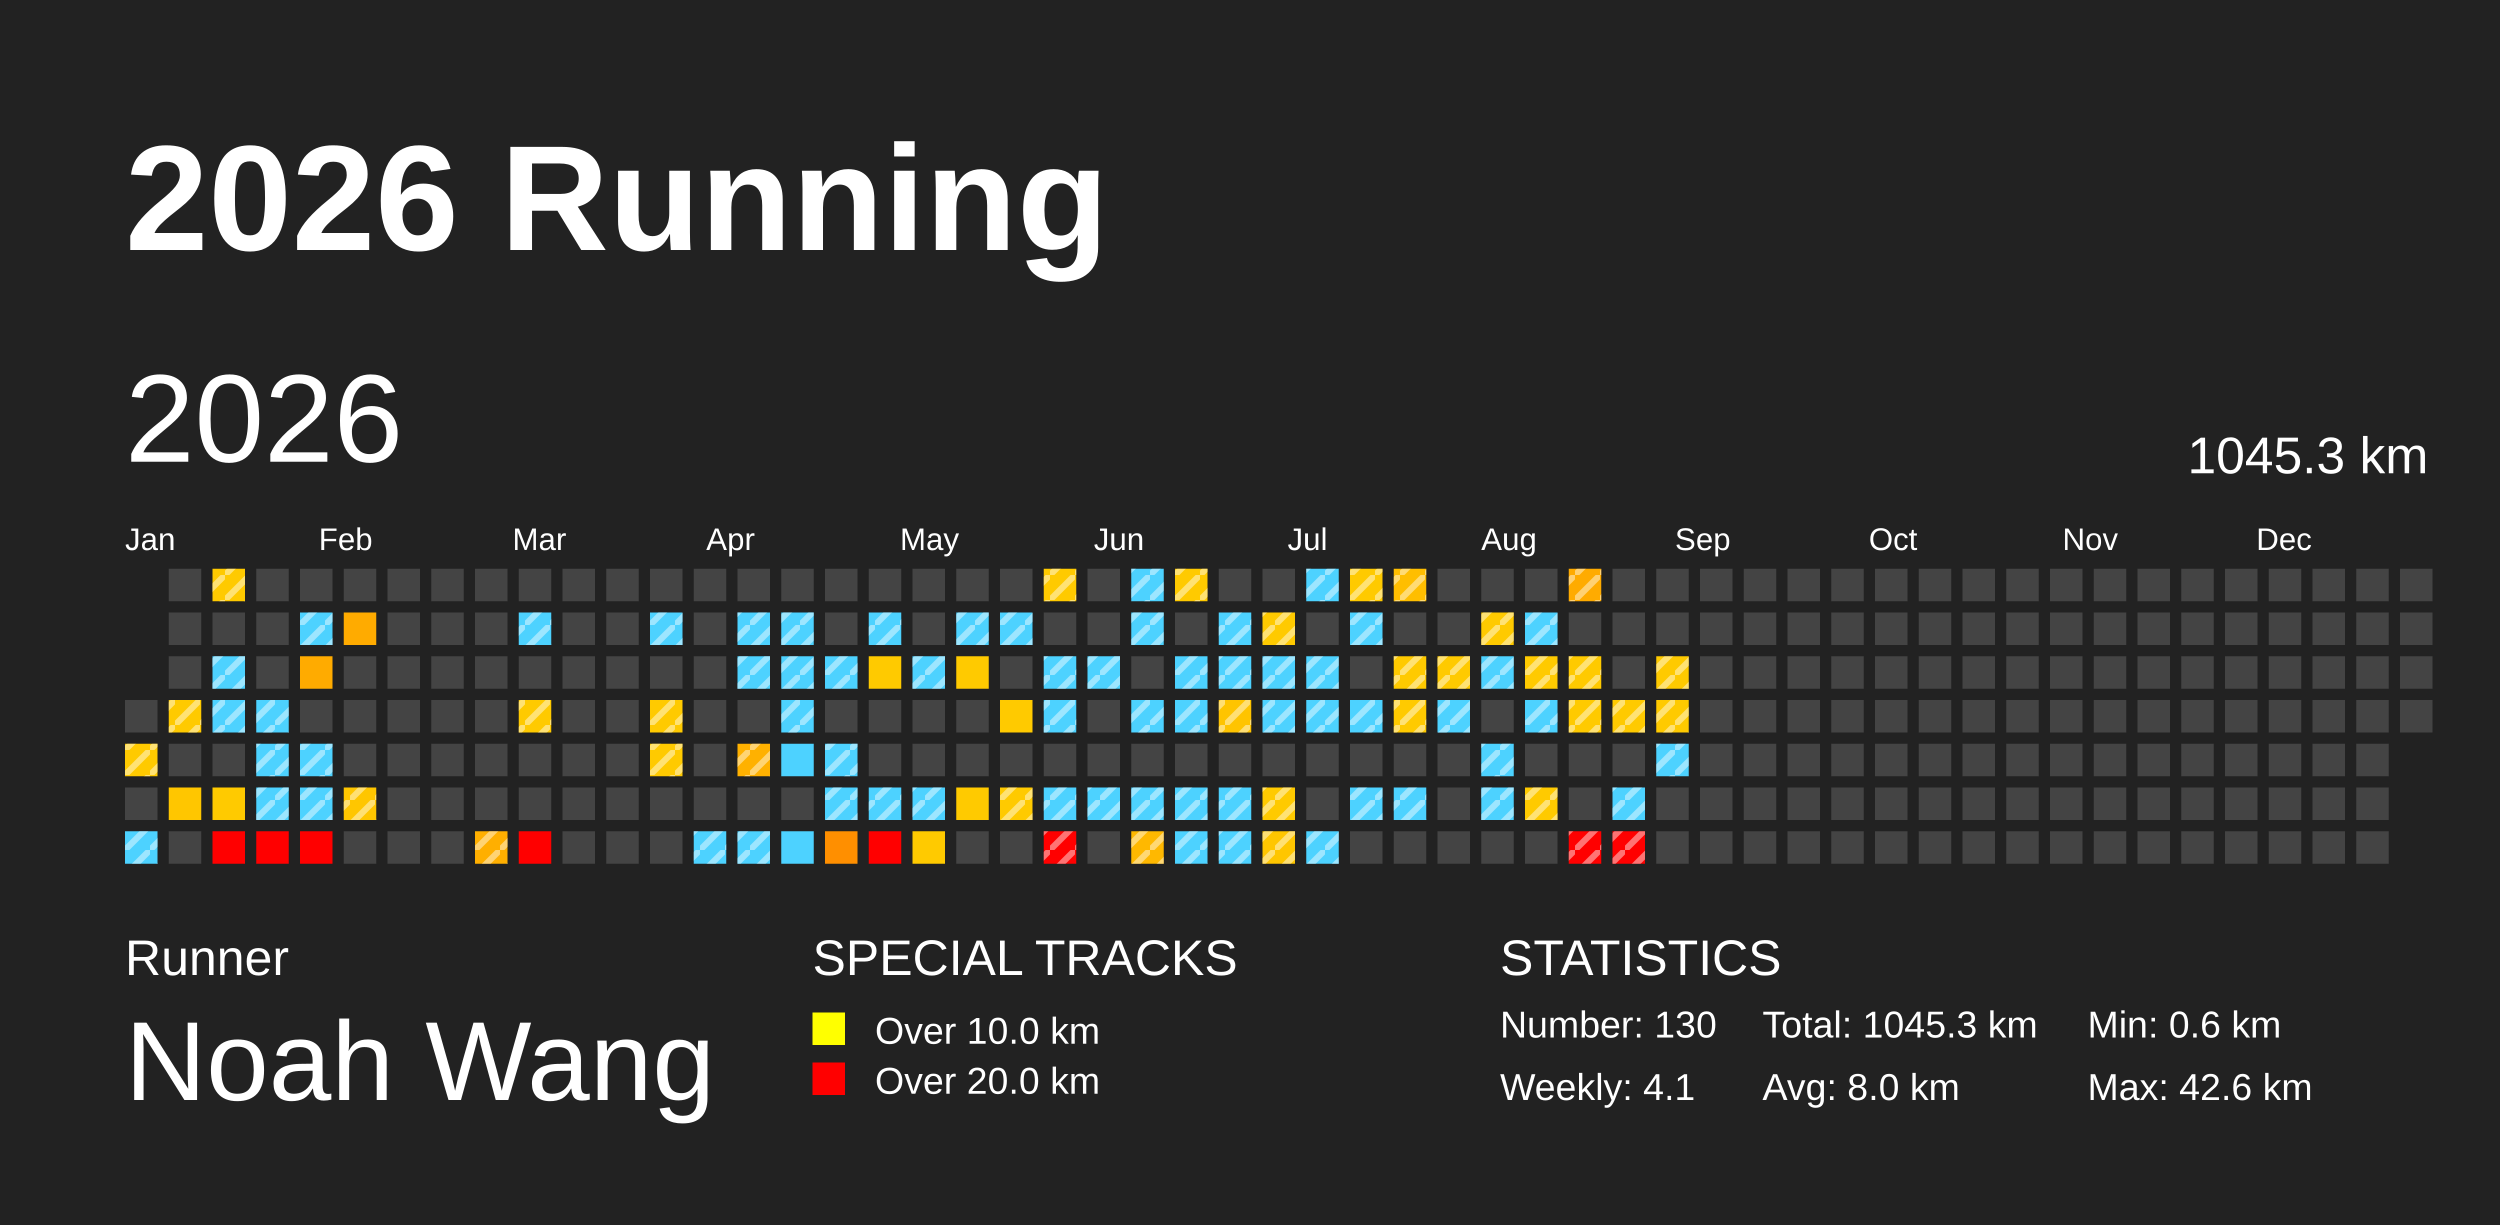
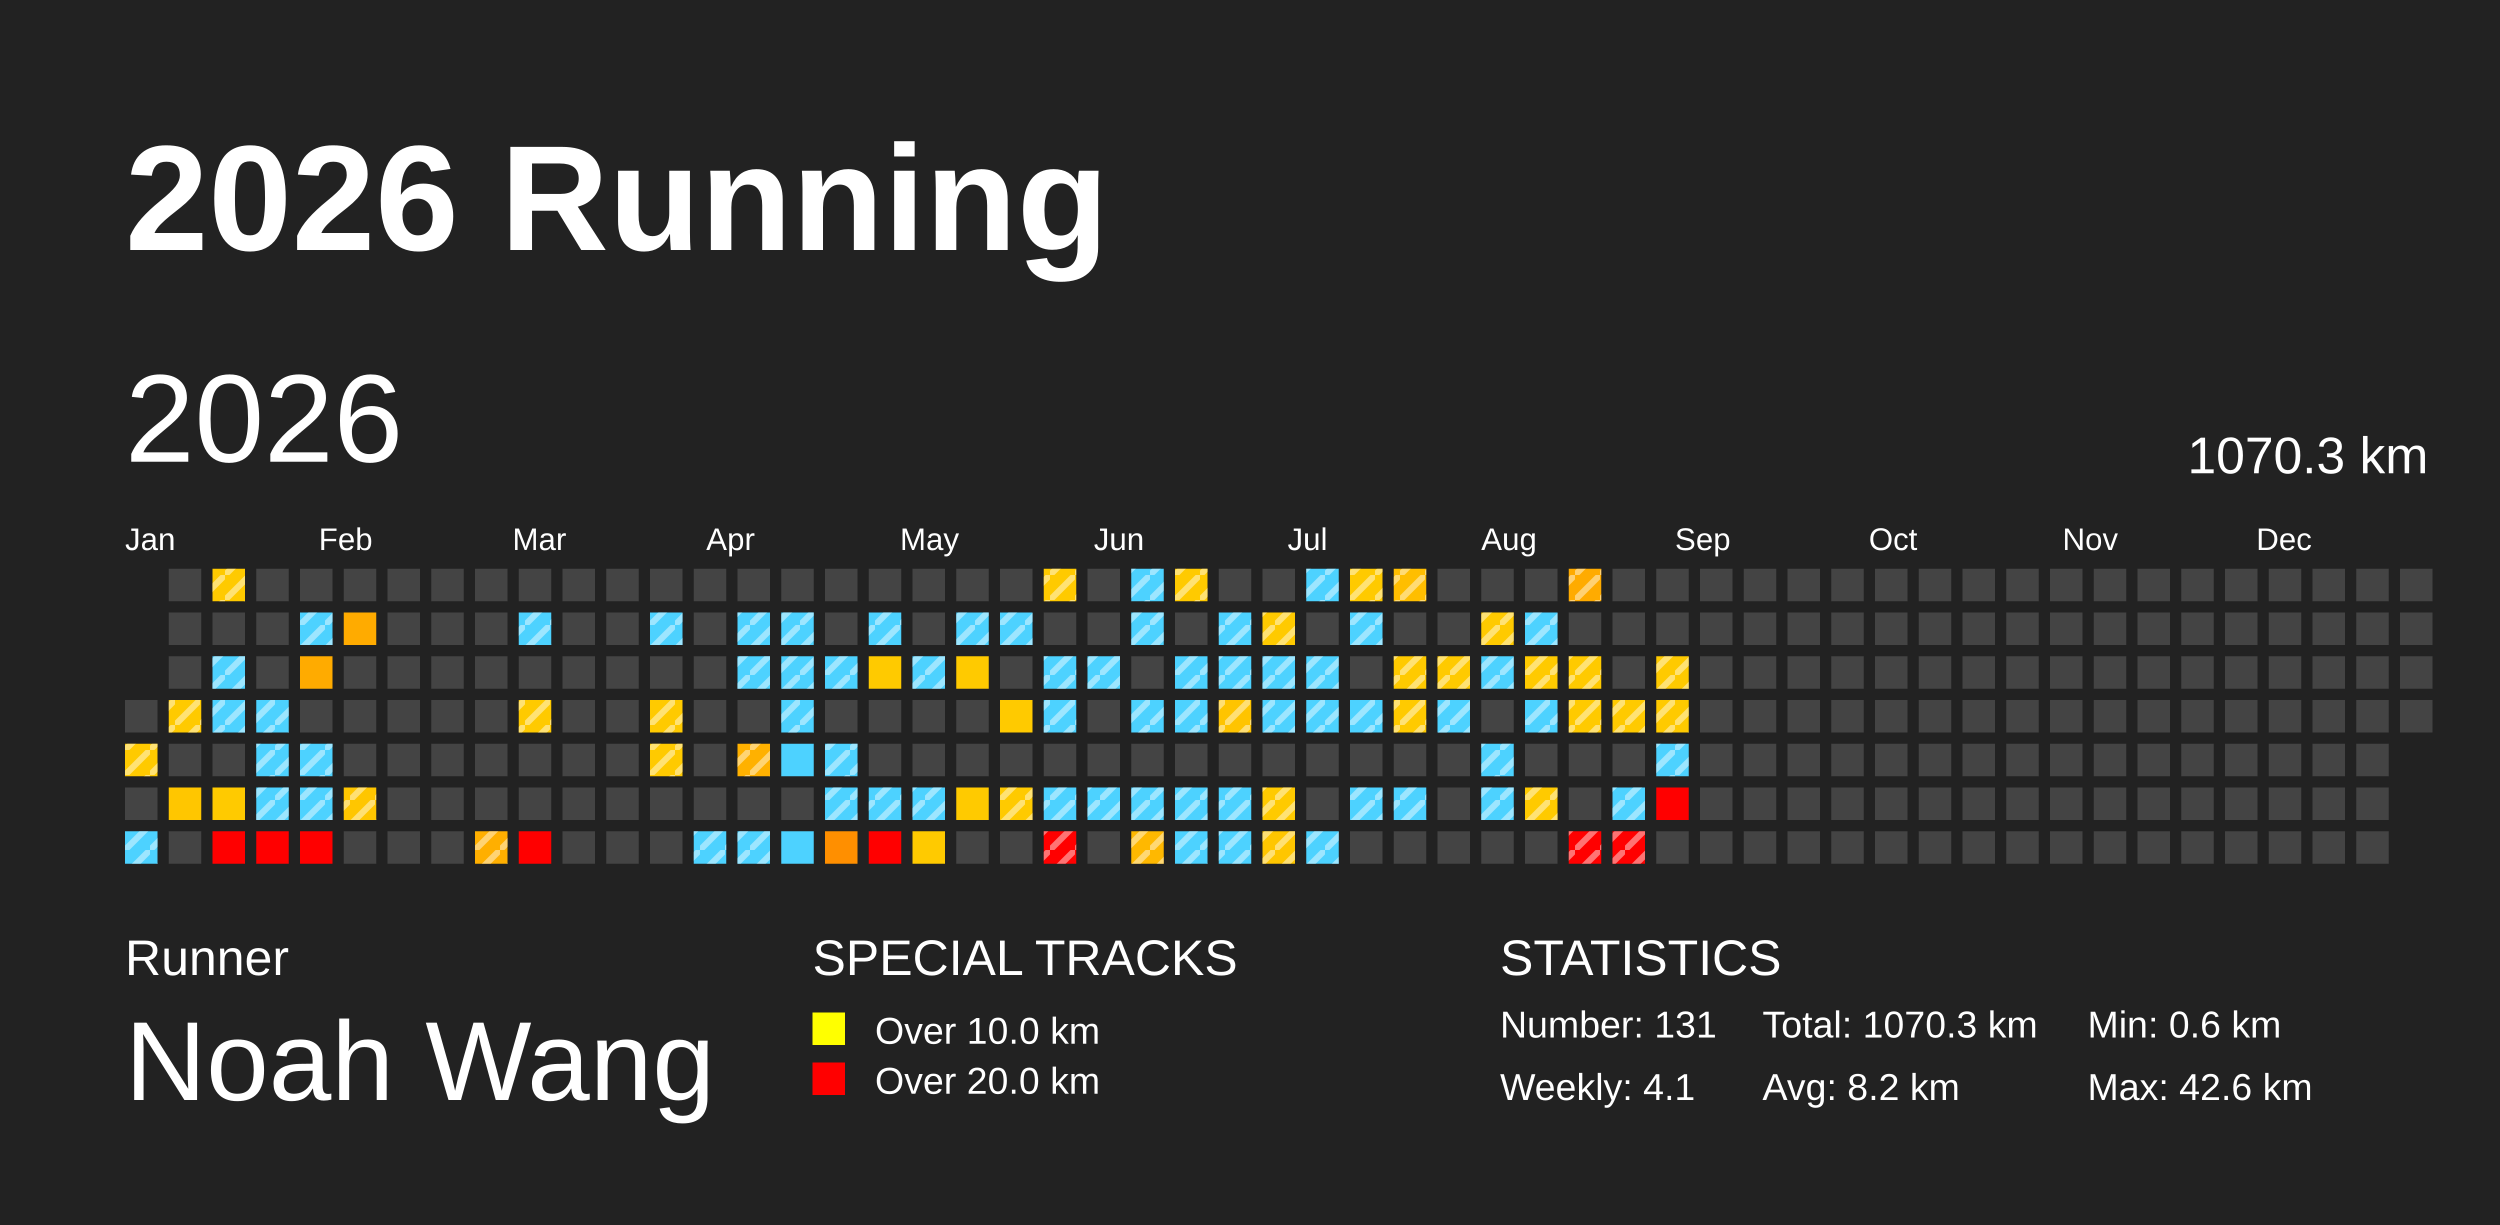
<svg xmlns="http://www.w3.org/2000/svg" baseProfile="full" height="98mm" version="1.1" viewBox="0,0,200,98" width="200mm">
  <defs>
    <pattern height="2" id="indoor-stripe" patternUnits="userSpaceOnUse" width="2">
      <line stroke="white" stroke-opacity="0.45" stroke-width="0.5" x1="0" x2="2" y1="2" y2="0" />
    </pattern>
  </defs>
  <rect fill="#222222" height="98" width="200" x="0" y="0" />
  <text fill="#FFFFFF" style="font-size:12px; font-family:Arial; font-weight:bold;" x="10" y="20">2026 Running</text>
  <text fill="#FFFFFF" style="font-size:4px; font-family:Arial" x="10" y="78">Runner</text>
  <text fill="#FFFFFF" style="font-size:9px; font-family:Arial" x="10" y="88">Noah Wang</text>
  <text fill="#FFFFFF" style="font-size:4px; font-family:Arial" x="65" y="78">SPECIAL TRACKS</text>
  <rect fill="yellow" height="2.6" width="2.6" x="65" y="81" />
  <text fill="#FFFFFF" style="font-size:3px; font-family:Arial" x="70" y="83.5">Over 10.0 km</text>
  <rect fill="red" height="2.6" width="2.6" x="65" y="85" />
  <text fill="#FFFFFF" style="font-size:3px; font-family:Arial" x="70" y="87.5">Over 20.0 km</text>
  <text fill="#FFFFFF" style="font-size:4px; font-family:Arial" x="120" y="78">STATISTICS</text>
-   <text fill="#FFFFFF" style="font-size:3px; font-family:Arial" x="120" y="83">Number: 130</text>
+   <text fill="#FFFFFF" style="font-size:3px; font-family:Arial" x="120" y="83">Number: 131</text>
  <text fill="#FFFFFF" style="font-size:3px; font-family:Arial" x="120" y="88">Weekly: 4.1</text>
-   <text fill="#FFFFFF" style="font-size:3px; font-family:Arial" x="141" y="83">Total: 1045.3 km</text>
-   <text fill="#FFFFFF" style="font-size:3px; font-family:Arial" x="141" y="88">Avg: 8.0 km</text>
+   <text fill="#FFFFFF" style="font-size:3px; font-family:Arial" x="141" y="83">Total: 1070.3 km</text>
+   <text fill="#FFFFFF" style="font-size:3px; font-family:Arial" x="141" y="88">Avg: 8.2 km</text>
  <text fill="#FFFFFF" style="font-size:3px; font-family:Arial" x="167" y="83">Min: 0.6 km</text>
  <text fill="#FFFFFF" style="font-size:3px; font-family:Arial" x="167" y="88">Max: 42.6 km</text>
  <text dominant-baseline="hanging" fill="#FFFFFF" style="font-size:10.0px; font-family:Arial;" x="10" y="30">2026</text>
-   <text dominant-baseline="hanging" fill="#FFFFFF" style="font-size:4.125px; font-family:Arial;" x="175" y="35">1045.3 km</text>
+   <text dominant-baseline="hanging" fill="#FFFFFF" style="font-size:4.125px; font-family:Arial;" x="175" y="35">1070.3 km</text>
  <text fill="#FFFFFF" style="font-size:2.5px; font-family:Arial" x="10.0" y="44">Jan</text>
  <text fill="#FFFFFF" style="font-size:2.5px; font-family:Arial" x="25.5" y="44">Feb</text>
  <text fill="#FFFFFF" style="font-size:2.5px; font-family:Arial" x="41.0" y="44">Mar</text>
  <text fill="#FFFFFF" style="font-size:2.5px; font-family:Arial" x="56.5" y="44">Apr</text>
  <text fill="#FFFFFF" style="font-size:2.5px; font-family:Arial" x="72.0" y="44">May</text>
  <text fill="#FFFFFF" style="font-size:2.5px; font-family:Arial" x="87.5" y="44">Jun</text>
  <text fill="#FFFFFF" style="font-size:2.5px; font-family:Arial" x="103.0" y="44">Jul</text>
  <text fill="#FFFFFF" style="font-size:2.5px; font-family:Arial" x="118.5" y="44">Aug</text>
  <text fill="#FFFFFF" style="font-size:2.5px; font-family:Arial" x="134.0" y="44">Sep</text>
  <text fill="#FFFFFF" style="font-size:2.5px; font-family:Arial" x="149.5" y="44">Oct</text>
  <text fill="#FFFFFF" style="font-size:2.5px; font-family:Arial" x="165.0" y="44">Nov</text>
  <text fill="#FFFFFF" style="font-size:2.5px; font-family:Arial" x="180.5" y="44">Dec</text>
  <rect fill="#444444" height="2.6" width="2.6" x="10.0" y="56.0" />
  <rect fill="#ffca00" height="2.6" width="2.6" x="10.0" y="59.5" />
  <rect fill="url(#indoor-stripe)" height="2.6" style="pointer-events: none;" width="2.6" x="10.0" y="59.5" />
  <rect fill="#444444" height="2.6" width="2.6" x="10.0" y="63.0" />
  <rect fill="#4dd2ff" height="2.6" width="2.6" x="10.0" y="66.5" />
  <rect fill="url(#indoor-stripe)" height="2.6" style="pointer-events: none;" width="2.6" x="10.0" y="66.5" />
  <rect fill="#444444" height="2.6" width="2.6" x="13.5" y="45.5" />
  <rect fill="#444444" height="2.6" width="2.6" x="13.5" y="49.0" />
  <rect fill="#444444" height="2.6" width="2.6" x="13.5" y="52.5" />
  <rect fill="#ffca00" height="2.6" width="2.6" x="13.5" y="56.0" />
  <rect fill="url(#indoor-stripe)" height="2.6" style="pointer-events: none;" width="2.6" x="13.5" y="56.0" />
  <rect fill="#444444" height="2.6" width="2.6" x="13.5" y="59.5" />
  <rect fill="#ffc600" height="2.6" width="2.6" x="13.5" y="63.0" />
  <rect fill="#444444" height="2.6" width="2.6" x="13.5" y="66.5" />
  <rect fill="#ffca00" height="2.6" width="2.6" x="17.0" y="45.5" />
  <rect fill="url(#indoor-stripe)" height="2.6" style="pointer-events: none;" width="2.6" x="17.0" y="45.5" />
  <rect fill="#444444" height="2.6" width="2.6" x="17.0" y="49.0" />
  <rect fill="#4dd2ff" height="2.6" width="2.6" x="17.0" y="52.5" />
  <rect fill="url(#indoor-stripe)" height="2.6" style="pointer-events: none;" width="2.6" x="17.0" y="52.5" />
  <rect fill="#4dd2ff" height="2.6" width="2.6" x="17.0" y="56.0" />
  <rect fill="url(#indoor-stripe)" height="2.6" style="pointer-events: none;" width="2.6" x="17.0" y="56.0" />
  <rect fill="#444444" height="2.6" width="2.6" x="17.0" y="59.5" />
  <rect fill="#ffca00" height="2.6" width="2.6" x="17.0" y="63.0" />
  <rect fill="red" height="2.6" width="2.6" x="17.0" y="66.5" />
  <rect fill="#444444" height="2.6" width="2.6" x="20.5" y="45.5" />
  <rect fill="#444444" height="2.6" width="2.6" x="20.5" y="49.0" />
  <rect fill="#444444" height="2.6" width="2.6" x="20.5" y="52.5" />
  <rect fill="#4dd2ff" height="2.6" width="2.6" x="20.5" y="56.0" />
  <rect fill="url(#indoor-stripe)" height="2.6" style="pointer-events: none;" width="2.6" x="20.5" y="56.0" />
  <rect fill="#4dd2ff" height="2.6" width="2.6" x="20.5" y="59.5" />
  <rect fill="url(#indoor-stripe)" height="2.6" style="pointer-events: none;" width="2.6" x="20.5" y="59.5" />
  <rect fill="#4dd2ff" height="2.6" width="2.6" x="20.5" y="63.0" />
  <rect fill="url(#indoor-stripe)" height="2.6" style="pointer-events: none;" width="2.6" x="20.5" y="63.0" />
  <rect fill="red" height="2.6" width="2.6" x="20.5" y="66.5" />
  <rect fill="#444444" height="2.6" width="2.6" x="24.0" y="45.5" />
  <rect fill="#4dd2ff" height="2.6" width="2.6" x="24.0" y="49.0" />
  <rect fill="url(#indoor-stripe)" height="2.6" style="pointer-events: none;" width="2.6" x="24.0" y="49.0" />
  <rect fill="#ffab00" height="2.6" width="2.6" x="24.0" y="52.5" />
  <rect fill="#444444" height="2.6" width="2.6" x="24.0" y="56.0" />
  <rect fill="#4dd2ff" height="2.6" width="2.6" x="24.0" y="59.5" />
  <rect fill="url(#indoor-stripe)" height="2.6" style="pointer-events: none;" width="2.6" x="24.0" y="59.5" />
  <rect fill="#4dd2ff" height="2.6" width="2.6" x="24.0" y="63.0" />
  <rect fill="url(#indoor-stripe)" height="2.6" style="pointer-events: none;" width="2.6" x="24.0" y="63.0" />
  <rect fill="red" height="2.6" width="2.6" x="24.0" y="66.5" />
  <rect fill="#444444" height="2.6" width="2.6" x="27.5" y="45.5" />
  <rect fill="#ffab00" height="2.6" width="2.6" x="27.5" y="49.0" />
  <rect fill="#444444" height="2.6" width="2.6" x="27.5" y="52.5" />
  <rect fill="#444444" height="2.6" width="2.6" x="27.5" y="56.0" />
  <rect fill="#444444" height="2.6" width="2.6" x="27.5" y="59.5" />
  <rect fill="#ffc600" height="2.6" width="2.6" x="27.5" y="63.0" />
  <rect fill="url(#indoor-stripe)" height="2.6" style="pointer-events: none;" width="2.6" x="27.5" y="63.0" />
  <rect fill="#444444" height="2.6" width="2.6" x="27.5" y="66.5" />
  <rect fill="#444444" height="2.6" width="2.6" x="31.0" y="45.5" />
  <rect fill="#444444" height="2.6" width="2.6" x="31.0" y="49.0" />
  <rect fill="#444444" height="2.6" width="2.6" x="31.0" y="52.5" />
  <rect fill="#444444" height="2.6" width="2.6" x="31.0" y="56.0" />
  <rect fill="#444444" height="2.6" width="2.6" x="31.0" y="59.5" />
  <rect fill="#444444" height="2.6" width="2.6" x="31.0" y="63.0" />
  <rect fill="#444444" height="2.6" width="2.6" x="31.0" y="66.5" />
  <rect fill="#444444" height="2.6" width="2.6" x="34.5" y="45.5" />
  <rect fill="#444444" height="2.6" width="2.6" x="34.5" y="49.0" />
  <rect fill="#444444" height="2.6" width="2.6" x="34.5" y="52.5" />
  <rect fill="#444444" height="2.6" width="2.6" x="34.5" y="56.0" />
  <rect fill="#444444" height="2.6" width="2.6" x="34.5" y="59.5" />
  <rect fill="#444444" height="2.6" width="2.6" x="34.5" y="63.0" />
  <rect fill="#444444" height="2.6" width="2.6" x="34.5" y="66.5" />
  <rect fill="#444444" height="2.6" width="2.6" x="38.0" y="45.5" />
  <rect fill="#444444" height="2.6" width="2.6" x="38.0" y="49.0" />
  <rect fill="#444444" height="2.6" width="2.6" x="38.0" y="52.5" />
  <rect fill="#444444" height="2.6" width="2.6" x="38.0" y="56.0" />
  <rect fill="#444444" height="2.6" width="2.6" x="38.0" y="59.5" />
  <rect fill="#444444" height="2.6" width="2.6" x="38.0" y="63.0" />
  <rect fill="#ffaf00" height="2.6" width="2.6" x="38.0" y="66.5" />
  <rect fill="url(#indoor-stripe)" height="2.6" style="pointer-events: none;" width="2.6" x="38.0" y="66.5" />
  <rect fill="#444444" height="2.6" width="2.6" x="41.5" y="45.5" />
  <rect fill="#4dd2ff" height="2.6" width="2.6" x="41.5" y="49.0" />
  <rect fill="url(#indoor-stripe)" height="2.6" style="pointer-events: none;" width="2.6" x="41.5" y="49.0" />
  <rect fill="#444444" height="2.6" width="2.6" x="41.5" y="52.5" />
  <rect fill="#ffca00" height="2.6" width="2.6" x="41.5" y="56.0" />
  <rect fill="url(#indoor-stripe)" height="2.6" style="pointer-events: none;" width="2.6" x="41.5" y="56.0" />
  <rect fill="#444444" height="2.6" width="2.6" x="41.5" y="59.5" />
  <rect fill="#444444" height="2.6" width="2.6" x="41.5" y="63.0" />
  <rect fill="red" height="2.6" width="2.6" x="41.5" y="66.5" />
  <rect fill="#444444" height="2.6" width="2.6" x="45.0" y="45.5" />
  <rect fill="#444444" height="2.6" width="2.6" x="45.0" y="49.0" />
  <rect fill="#444444" height="2.6" width="2.6" x="45.0" y="52.5" />
  <rect fill="#444444" height="2.6" width="2.6" x="45.0" y="56.0" />
  <rect fill="#444444" height="2.6" width="2.6" x="45.0" y="59.5" />
  <rect fill="#444444" height="2.6" width="2.6" x="45.0" y="63.0" />
  <rect fill="#444444" height="2.6" width="2.6" x="45.0" y="66.5" />
  <rect fill="#444444" height="2.6" width="2.6" x="48.5" y="45.5" />
  <rect fill="#444444" height="2.6" width="2.6" x="48.5" y="49.0" />
  <rect fill="#444444" height="2.6" width="2.6" x="48.5" y="52.5" />
  <rect fill="#444444" height="2.6" width="2.6" x="48.5" y="56.0" />
  <rect fill="#444444" height="2.6" width="2.6" x="48.5" y="59.5" />
  <rect fill="#444444" height="2.6" width="2.6" x="48.5" y="63.0" />
  <rect fill="#444444" height="2.6" width="2.6" x="48.5" y="66.5" />
  <rect fill="#444444" height="2.6" width="2.6" x="52.0" y="45.5" />
  <rect fill="#4dd2ff" height="2.6" width="2.6" x="52.0" y="49.0" />
  <rect fill="url(#indoor-stripe)" height="2.6" style="pointer-events: none;" width="2.6" x="52.0" y="49.0" />
  <rect fill="#444444" height="2.6" width="2.6" x="52.0" y="52.5" />
  <rect fill="#ffca00" height="2.6" width="2.6" x="52.0" y="56.0" />
  <rect fill="url(#indoor-stripe)" height="2.6" style="pointer-events: none;" width="2.6" x="52.0" y="56.0" />
  <rect fill="#ffca00" height="2.6" width="2.6" x="52.0" y="59.5" />
  <rect fill="url(#indoor-stripe)" height="2.6" style="pointer-events: none;" width="2.6" x="52.0" y="59.5" />
  <rect fill="#444444" height="2.6" width="2.6" x="52.0" y="63.0" />
  <rect fill="#444444" height="2.6" width="2.6" x="52.0" y="66.5" />
  <rect fill="#444444" height="2.6" width="2.6" x="55.5" y="45.5" />
  <rect fill="#444444" height="2.6" width="2.6" x="55.5" y="49.0" />
  <rect fill="#444444" height="2.6" width="2.6" x="55.5" y="52.5" />
  <rect fill="#444444" height="2.6" width="2.6" x="55.5" y="56.0" />
  <rect fill="#444444" height="2.6" width="2.6" x="55.5" y="59.5" />
  <rect fill="#444444" height="2.6" width="2.6" x="55.5" y="63.0" />
  <rect fill="#4dd2ff" height="2.6" width="2.6" x="55.5" y="66.5" />
  <rect fill="url(#indoor-stripe)" height="2.6" style="pointer-events: none;" width="2.6" x="55.5" y="66.5" />
  <rect fill="#444444" height="2.6" width="2.6" x="59.0" y="45.5" />
  <rect fill="#4dd2ff" height="2.6" width="2.6" x="59.0" y="49.0" />
  <rect fill="url(#indoor-stripe)" height="2.6" style="pointer-events: none;" width="2.6" x="59.0" y="49.0" />
  <rect fill="#4dd2ff" height="2.6" width="2.6" x="59.0" y="52.5" />
  <rect fill="url(#indoor-stripe)" height="2.6" style="pointer-events: none;" width="2.6" x="59.0" y="52.5" />
  <rect fill="#444444" height="2.6" width="2.6" x="59.0" y="56.0" />
  <rect fill="#ffb100" height="2.6" width="2.6" x="59.0" y="59.5" />
  <rect fill="url(#indoor-stripe)" height="2.6" style="pointer-events: none;" width="2.6" x="59.0" y="59.5" />
  <rect fill="#444444" height="2.6" width="2.6" x="59.0" y="63.0" />
  <rect fill="#4dd2ff" height="2.6" width="2.6" x="59.0" y="66.5" />
  <rect fill="url(#indoor-stripe)" height="2.6" style="pointer-events: none;" width="2.6" x="59.0" y="66.5" />
  <rect fill="#444444" height="2.6" width="2.6" x="62.5" y="45.5" />
  <rect fill="#4dd2ff" height="2.6" width="2.6" x="62.5" y="49.0" />
  <rect fill="url(#indoor-stripe)" height="2.6" style="pointer-events: none;" width="2.6" x="62.5" y="49.0" />
  <rect fill="#4dd2ff" height="2.6" width="2.6" x="62.5" y="52.5" />
  <rect fill="url(#indoor-stripe)" height="2.6" style="pointer-events: none;" width="2.6" x="62.5" y="52.5" />
  <rect fill="#4dd2ff" height="2.6" width="2.6" x="62.5" y="56.0" />
  <rect fill="url(#indoor-stripe)" height="2.6" style="pointer-events: none;" width="2.6" x="62.5" y="56.0" />
  <rect fill="#4dd2ff" height="2.6" width="2.6" x="62.5" y="59.5" />
  <rect fill="#444444" height="2.6" width="2.6" x="62.5" y="63.0" />
  <rect fill="#4dd2ff" height="2.6" width="2.6" x="62.5" y="66.5" />
  <rect fill="#444444" height="2.6" width="2.6" x="66.0" y="45.5" />
  <rect fill="#444444" height="2.6" width="2.6" x="66.0" y="49.0" />
  <rect fill="#4dd2ff" height="2.6" width="2.6" x="66.0" y="52.5" />
  <rect fill="url(#indoor-stripe)" height="2.6" style="pointer-events: none;" width="2.6" x="66.0" y="52.5" />
  <rect fill="#444444" height="2.6" width="2.6" x="66.0" y="56.0" />
  <rect fill="#4dd2ff" height="2.6" width="2.6" x="66.0" y="59.5" />
  <rect fill="url(#indoor-stripe)" height="2.6" style="pointer-events: none;" width="2.6" x="66.0" y="59.5" />
  <rect fill="#4dd2ff" height="2.6" width="2.6" x="66.0" y="63.0" />
  <rect fill="url(#indoor-stripe)" height="2.6" style="pointer-events: none;" width="2.6" x="66.0" y="63.0" />
  <rect fill="#ff8f00" height="2.6" width="2.6" x="66.0" y="66.5" />
  <rect fill="#444444" height="2.6" width="2.6" x="69.5" y="45.5" />
  <rect fill="#4dd2ff" height="2.6" width="2.6" x="69.5" y="49.0" />
  <rect fill="url(#indoor-stripe)" height="2.6" style="pointer-events: none;" width="2.6" x="69.5" y="49.0" />
  <rect fill="#ffca00" height="2.6" width="2.6" x="69.5" y="52.5" />
  <rect fill="#444444" height="2.6" width="2.6" x="69.5" y="56.0" />
  <rect fill="#444444" height="2.6" width="2.6" x="69.5" y="59.5" />
  <rect fill="#4dd2ff" height="2.6" width="2.6" x="69.5" y="63.0" />
  <rect fill="url(#indoor-stripe)" height="2.6" style="pointer-events: none;" width="2.6" x="69.5" y="63.0" />
  <rect fill="red" height="2.6" width="2.6" x="69.5" y="66.5" />
  <rect fill="#444444" height="2.6" width="2.6" x="73.0" y="45.5" />
  <rect fill="#444444" height="2.6" width="2.6" x="73.0" y="49.0" />
  <rect fill="#4dd2ff" height="2.6" width="2.6" x="73.0" y="52.5" />
  <rect fill="url(#indoor-stripe)" height="2.6" style="pointer-events: none;" width="2.6" x="73.0" y="52.5" />
  <rect fill="#444444" height="2.6" width="2.6" x="73.0" y="56.0" />
  <rect fill="#444444" height="2.6" width="2.6" x="73.0" y="59.5" />
  <rect fill="#4dd2ff" height="2.6" width="2.6" x="73.0" y="63.0" />
  <rect fill="url(#indoor-stripe)" height="2.6" style="pointer-events: none;" width="2.6" x="73.0" y="63.0" />
  <rect fill="#ffca00" height="2.6" width="2.6" x="73.0" y="66.5" />
  <rect fill="#444444" height="2.6" width="2.6" x="76.5" y="45.5" />
  <rect fill="#4dd2ff" height="2.6" width="2.6" x="76.5" y="49.0" />
  <rect fill="url(#indoor-stripe)" height="2.6" style="pointer-events: none;" width="2.6" x="76.5" y="49.0" />
  <rect fill="#ffca00" height="2.6" width="2.6" x="76.5" y="52.5" />
  <rect fill="#444444" height="2.6" width="2.6" x="76.5" y="56.0" />
  <rect fill="#444444" height="2.6" width="2.6" x="76.5" y="59.5" />
  <rect fill="#ffca00" height="2.6" width="2.6" x="76.5" y="63.0" />
  <rect fill="#444444" height="2.6" width="2.6" x="76.5" y="66.5" />
  <rect fill="#444444" height="2.6" width="2.6" x="80.0" y="45.5" />
  <rect fill="#4dd2ff" height="2.6" width="2.6" x="80.0" y="49.0" />
  <rect fill="url(#indoor-stripe)" height="2.6" style="pointer-events: none;" width="2.6" x="80.0" y="49.0" />
  <rect fill="#444444" height="2.6" width="2.6" x="80.0" y="52.5" />
  <rect fill="#ffca00" height="2.6" width="2.6" x="80.0" y="56.0" />
  <rect fill="#444444" height="2.6" width="2.6" x="80.0" y="59.5" />
  <rect fill="#ffca00" height="2.6" width="2.6" x="80.0" y="63.0" />
  <rect fill="url(#indoor-stripe)" height="2.6" style="pointer-events: none;" width="2.6" x="80.0" y="63.0" />
  <rect fill="#444444" height="2.6" width="2.6" x="80.0" y="66.5" />
  <rect fill="#ffca00" height="2.6" width="2.6" x="83.5" y="45.5" />
  <rect fill="url(#indoor-stripe)" height="2.6" style="pointer-events: none;" width="2.6" x="83.5" y="45.5" />
  <rect fill="#444444" height="2.6" width="2.6" x="83.5" y="49.0" />
  <rect fill="#4dd2ff" height="2.6" width="2.6" x="83.5" y="52.5" />
  <rect fill="url(#indoor-stripe)" height="2.6" style="pointer-events: none;" width="2.6" x="83.5" y="52.5" />
  <rect fill="#4dd2ff" height="2.6" width="2.6" x="83.5" y="56.0" />
  <rect fill="url(#indoor-stripe)" height="2.6" style="pointer-events: none;" width="2.6" x="83.5" y="56.0" />
  <rect fill="#444444" height="2.6" width="2.6" x="83.5" y="59.5" />
  <rect fill="#4dd2ff" height="2.6" width="2.6" x="83.5" y="63.0" />
  <rect fill="url(#indoor-stripe)" height="2.6" style="pointer-events: none;" width="2.6" x="83.5" y="63.0" />
  <rect fill="red" height="2.6" width="2.6" x="83.5" y="66.5" />
  <rect fill="url(#indoor-stripe)" height="2.6" style="pointer-events: none;" width="2.6" x="83.5" y="66.5" />
  <rect fill="#444444" height="2.6" width="2.6" x="87.0" y="45.5" />
  <rect fill="#444444" height="2.6" width="2.6" x="87.0" y="49.0" />
  <rect fill="#4dd2ff" height="2.6" width="2.6" x="87.0" y="52.5" />
  <rect fill="url(#indoor-stripe)" height="2.6" style="pointer-events: none;" width="2.6" x="87.0" y="52.5" />
  <rect fill="#444444" height="2.6" width="2.6" x="87.0" y="56.0" />
  <rect fill="#444444" height="2.6" width="2.6" x="87.0" y="59.5" />
  <rect fill="#4dd2ff" height="2.6" width="2.6" x="87.0" y="63.0" />
  <rect fill="url(#indoor-stripe)" height="2.6" style="pointer-events: none;" width="2.6" x="87.0" y="63.0" />
  <rect fill="#444444" height="2.6" width="2.6" x="87.0" y="66.5" />
  <rect fill="#4dd2ff" height="2.6" width="2.6" x="90.5" y="45.5" />
  <rect fill="url(#indoor-stripe)" height="2.6" style="pointer-events: none;" width="2.6" x="90.5" y="45.5" />
  <rect fill="#4dd2ff" height="2.6" width="2.6" x="90.5" y="49.0" />
  <rect fill="url(#indoor-stripe)" height="2.6" style="pointer-events: none;" width="2.6" x="90.5" y="49.0" />
  <rect fill="#444444" height="2.6" width="2.6" x="90.5" y="52.5" />
  <rect fill="#4dd2ff" height="2.6" width="2.6" x="90.5" y="56.0" />
  <rect fill="url(#indoor-stripe)" height="2.6" style="pointer-events: none;" width="2.6" x="90.5" y="56.0" />
  <rect fill="#444444" height="2.6" width="2.6" x="90.5" y="59.5" />
  <rect fill="#4dd2ff" height="2.6" width="2.6" x="90.5" y="63.0" />
  <rect fill="url(#indoor-stripe)" height="2.6" style="pointer-events: none;" width="2.6" x="90.5" y="63.0" />
  <rect fill="#ffb800" height="2.6" width="2.6" x="90.5" y="66.5" />
  <rect fill="url(#indoor-stripe)" height="2.6" style="pointer-events: none;" width="2.6" x="90.5" y="66.5" />
  <rect fill="#ffca00" height="2.6" width="2.6" x="94.0" y="45.5" />
  <rect fill="url(#indoor-stripe)" height="2.6" style="pointer-events: none;" width="2.6" x="94.0" y="45.5" />
  <rect fill="#444444" height="2.6" width="2.6" x="94.0" y="49.0" />
  <rect fill="#4dd2ff" height="2.6" width="2.6" x="94.0" y="52.5" />
  <rect fill="url(#indoor-stripe)" height="2.6" style="pointer-events: none;" width="2.6" x="94.0" y="52.5" />
  <rect fill="#4dd2ff" height="2.6" width="2.6" x="94.0" y="56.0" />
  <rect fill="url(#indoor-stripe)" height="2.6" style="pointer-events: none;" width="2.6" x="94.0" y="56.0" />
  <rect fill="#444444" height="2.6" width="2.6" x="94.0" y="59.5" />
  <rect fill="#4dd2ff" height="2.6" width="2.6" x="94.0" y="63.0" />
  <rect fill="url(#indoor-stripe)" height="2.6" style="pointer-events: none;" width="2.6" x="94.0" y="63.0" />
  <rect fill="#4dd2ff" height="2.6" width="2.6" x="94.0" y="66.5" />
  <rect fill="url(#indoor-stripe)" height="2.6" style="pointer-events: none;" width="2.6" x="94.0" y="66.5" />
  <rect fill="#444444" height="2.6" width="2.6" x="97.5" y="45.5" />
  <rect fill="#4dd2ff" height="2.6" width="2.6" x="97.5" y="49.0" />
  <rect fill="url(#indoor-stripe)" height="2.6" style="pointer-events: none;" width="2.6" x="97.5" y="49.0" />
  <rect fill="#4dd2ff" height="2.6" width="2.6" x="97.5" y="52.5" />
  <rect fill="url(#indoor-stripe)" height="2.6" style="pointer-events: none;" width="2.6" x="97.5" y="52.5" />
  <rect fill="#ffc400" height="2.6" width="2.6" x="97.5" y="56.0" />
  <rect fill="url(#indoor-stripe)" height="2.6" style="pointer-events: none;" width="2.6" x="97.5" y="56.0" />
  <rect fill="#444444" height="2.6" width="2.6" x="97.5" y="59.5" />
  <rect fill="#4dd2ff" height="2.6" width="2.6" x="97.5" y="63.0" />
  <rect fill="url(#indoor-stripe)" height="2.6" style="pointer-events: none;" width="2.6" x="97.5" y="63.0" />
  <rect fill="#4dd2ff" height="2.6" width="2.6" x="97.5" y="66.5" />
  <rect fill="url(#indoor-stripe)" height="2.6" style="pointer-events: none;" width="2.6" x="97.5" y="66.5" />
  <rect fill="#444444" height="2.6" width="2.6" x="101.0" y="45.5" />
  <rect fill="#ffca00" height="2.6" width="2.6" x="101.0" y="49.0" />
  <rect fill="url(#indoor-stripe)" height="2.6" style="pointer-events: none;" width="2.6" x="101.0" y="49.0" />
  <rect fill="#4dd2ff" height="2.6" width="2.6" x="101.0" y="52.5" />
  <rect fill="url(#indoor-stripe)" height="2.6" style="pointer-events: none;" width="2.6" x="101.0" y="52.5" />
  <rect fill="#4dd2ff" height="2.6" width="2.6" x="101.0" y="56.0" />
  <rect fill="url(#indoor-stripe)" height="2.6" style="pointer-events: none;" width="2.6" x="101.0" y="56.0" />
  <rect fill="#444444" height="2.6" width="2.6" x="101.0" y="59.5" />
  <rect fill="#ffca00" height="2.6" width="2.6" x="101.0" y="63.0" />
  <rect fill="url(#indoor-stripe)" height="2.6" style="pointer-events: none;" width="2.6" x="101.0" y="63.0" />
  <rect fill="#ffc600" height="2.6" width="2.6" x="101.0" y="66.5" />
  <rect fill="url(#indoor-stripe)" height="2.6" style="pointer-events: none;" width="2.6" x="101.0" y="66.5" />
  <rect fill="#4dd2ff" height="2.6" width="2.6" x="104.5" y="45.5" />
  <rect fill="url(#indoor-stripe)" height="2.6" style="pointer-events: none;" width="2.6" x="104.5" y="45.5" />
  <rect fill="#444444" height="2.6" width="2.6" x="104.5" y="49.0" />
  <rect fill="#4dd2ff" height="2.6" width="2.6" x="104.5" y="52.5" />
  <rect fill="url(#indoor-stripe)" height="2.6" style="pointer-events: none;" width="2.6" x="104.5" y="52.5" />
  <rect fill="#4dd2ff" height="2.6" width="2.6" x="104.5" y="56.0" />
  <rect fill="url(#indoor-stripe)" height="2.6" style="pointer-events: none;" width="2.6" x="104.5" y="56.0" />
  <rect fill="#444444" height="2.6" width="2.6" x="104.5" y="59.5" />
  <rect fill="#444444" height="2.6" width="2.6" x="104.5" y="63.0" />
  <rect fill="#4dd2ff" height="2.6" width="2.6" x="104.5" y="66.5" />
  <rect fill="url(#indoor-stripe)" height="2.6" style="pointer-events: none;" width="2.6" x="104.5" y="66.5" />
  <rect fill="#ffca00" height="2.6" width="2.6" x="108.0" y="45.5" />
  <rect fill="url(#indoor-stripe)" height="2.6" style="pointer-events: none;" width="2.6" x="108.0" y="45.5" />
  <rect fill="#4dd2ff" height="2.6" width="2.6" x="108.0" y="49.0" />
  <rect fill="url(#indoor-stripe)" height="2.6" style="pointer-events: none;" width="2.6" x="108.0" y="49.0" />
  <rect fill="#444444" height="2.6" width="2.6" x="108.0" y="52.5" />
  <rect fill="#4dd2ff" height="2.6" width="2.6" x="108.0" y="56.0" />
  <rect fill="url(#indoor-stripe)" height="2.6" style="pointer-events: none;" width="2.6" x="108.0" y="56.0" />
  <rect fill="#444444" height="2.6" width="2.6" x="108.0" y="59.5" />
  <rect fill="#4dd2ff" height="2.6" width="2.6" x="108.0" y="63.0" />
  <rect fill="url(#indoor-stripe)" height="2.6" style="pointer-events: none;" width="2.6" x="108.0" y="63.0" />
  <rect fill="#444444" height="2.6" width="2.6" x="108.0" y="66.5" />
  <rect fill="#ffbe00" height="2.6" width="2.6" x="111.5" y="45.5" />
  <rect fill="url(#indoor-stripe)" height="2.6" style="pointer-events: none;" width="2.6" x="111.5" y="45.5" />
  <rect fill="#444444" height="2.6" width="2.6" x="111.5" y="49.0" />
  <rect fill="#ffca00" height="2.6" width="2.6" x="111.5" y="52.5" />
  <rect fill="url(#indoor-stripe)" height="2.6" style="pointer-events: none;" width="2.6" x="111.5" y="52.5" />
  <rect fill="#ffca00" height="2.6" width="2.6" x="111.5" y="56.0" />
  <rect fill="url(#indoor-stripe)" height="2.6" style="pointer-events: none;" width="2.6" x="111.5" y="56.0" />
  <rect fill="#444444" height="2.6" width="2.6" x="111.5" y="59.5" />
  <rect fill="#4dd2ff" height="2.6" width="2.6" x="111.5" y="63.0" />
  <rect fill="url(#indoor-stripe)" height="2.6" style="pointer-events: none;" width="2.6" x="111.5" y="63.0" />
  <rect fill="#444444" height="2.6" width="2.6" x="111.5" y="66.5" />
  <rect fill="#444444" height="2.6" width="2.6" x="115.0" y="45.5" />
  <rect fill="#444444" height="2.6" width="2.6" x="115.0" y="49.0" />
  <rect fill="#ffca00" height="2.6" width="2.6" x="115.0" y="52.5" />
  <rect fill="url(#indoor-stripe)" height="2.6" style="pointer-events: none;" width="2.6" x="115.0" y="52.5" />
  <rect fill="#4dd2ff" height="2.6" width="2.6" x="115.0" y="56.0" />
  <rect fill="url(#indoor-stripe)" height="2.6" style="pointer-events: none;" width="2.6" x="115.0" y="56.0" />
  <rect fill="#444444" height="2.6" width="2.6" x="115.0" y="59.5" />
  <rect fill="#444444" height="2.6" width="2.6" x="115.0" y="63.0" />
  <rect fill="#444444" height="2.6" width="2.6" x="115.0" y="66.5" />
  <rect fill="#444444" height="2.6" width="2.6" x="118.5" y="45.5" />
  <rect fill="#ffca00" height="2.6" width="2.6" x="118.5" y="49.0" />
  <rect fill="url(#indoor-stripe)" height="2.6" style="pointer-events: none;" width="2.6" x="118.5" y="49.0" />
  <rect fill="#4dd2ff" height="2.6" width="2.6" x="118.5" y="52.5" />
  <rect fill="url(#indoor-stripe)" height="2.6" style="pointer-events: none;" width="2.6" x="118.5" y="52.5" />
  <rect fill="#444444" height="2.6" width="2.6" x="118.5" y="56.0" />
  <rect fill="#4dd2ff" height="2.6" width="2.6" x="118.5" y="59.5" />
  <rect fill="url(#indoor-stripe)" height="2.6" style="pointer-events: none;" width="2.6" x="118.5" y="59.5" />
  <rect fill="#4dd2ff" height="2.6" width="2.6" x="118.5" y="63.0" />
  <rect fill="url(#indoor-stripe)" height="2.6" style="pointer-events: none;" width="2.6" x="118.5" y="63.0" />
  <rect fill="#444444" height="2.6" width="2.6" x="118.5" y="66.5" />
  <rect fill="#444444" height="2.6" width="2.6" x="122.0" y="45.5" />
  <rect fill="#4dd2ff" height="2.6" width="2.6" x="122.0" y="49.0" />
  <rect fill="url(#indoor-stripe)" height="2.6" style="pointer-events: none;" width="2.6" x="122.0" y="49.0" />
  <rect fill="#ffca00" height="2.6" width="2.6" x="122.0" y="52.5" />
  <rect fill="url(#indoor-stripe)" height="2.6" style="pointer-events: none;" width="2.6" x="122.0" y="52.5" />
  <rect fill="#4dd2ff" height="2.6" width="2.6" x="122.0" y="56.0" />
  <rect fill="url(#indoor-stripe)" height="2.6" style="pointer-events: none;" width="2.6" x="122.0" y="56.0" />
  <rect fill="#444444" height="2.6" width="2.6" x="122.0" y="59.5" />
  <rect fill="#ffca00" height="2.6" width="2.6" x="122.0" y="63.0" />
  <rect fill="url(#indoor-stripe)" height="2.6" style="pointer-events: none;" width="2.6" x="122.0" y="63.0" />
  <rect fill="#444444" height="2.6" width="2.6" x="122.0" y="66.5" />
  <rect fill="#ffab00" height="2.6" width="2.6" x="125.5" y="45.5" />
  <rect fill="url(#indoor-stripe)" height="2.6" style="pointer-events: none;" width="2.6" x="125.5" y="45.5" />
  <rect fill="#444444" height="2.6" width="2.6" x="125.5" y="49.0" />
  <rect fill="#ffca00" height="2.6" width="2.6" x="125.5" y="52.5" />
  <rect fill="url(#indoor-stripe)" height="2.6" style="pointer-events: none;" width="2.6" x="125.5" y="52.5" />
  <rect fill="#ffca00" height="2.6" width="2.6" x="125.5" y="56.0" />
  <rect fill="url(#indoor-stripe)" height="2.6" style="pointer-events: none;" width="2.6" x="125.5" y="56.0" />
  <rect fill="#444444" height="2.6" width="2.6" x="125.5" y="59.5" />
  <rect fill="#444444" height="2.6" width="2.6" x="125.5" y="63.0" />
  <rect fill="red" height="2.6" width="2.6" x="125.5" y="66.5" />
  <rect fill="url(#indoor-stripe)" height="2.6" style="pointer-events: none;" width="2.6" x="125.5" y="66.5" />
  <rect fill="#444444" height="2.6" width="2.6" x="129.0" y="45.5" />
  <rect fill="#444444" height="2.6" width="2.6" x="129.0" y="49.0" />
  <rect fill="#444444" height="2.6" width="2.6" x="129.0" y="52.5" />
  <rect fill="#ffca00" height="2.6" width="2.6" x="129.0" y="56.0" />
  <rect fill="url(#indoor-stripe)" height="2.6" style="pointer-events: none;" width="2.6" x="129.0" y="56.0" />
  <rect fill="#444444" height="2.6" width="2.6" x="129.0" y="59.5" />
  <rect fill="#4dd2ff" height="2.6" width="2.6" x="129.0" y="63.0" />
  <rect fill="url(#indoor-stripe)" height="2.6" style="pointer-events: none;" width="2.6" x="129.0" y="63.0" />
  <rect fill="red" height="2.6" width="2.6" x="129.0" y="66.5" />
  <rect fill="url(#indoor-stripe)" height="2.6" style="pointer-events: none;" width="2.6" x="129.0" y="66.5" />
  <rect fill="#444444" height="2.6" width="2.6" x="132.5" y="45.5" />
  <rect fill="#444444" height="2.6" width="2.6" x="132.5" y="49.0" />
  <rect fill="#ffca00" height="2.6" width="2.6" x="132.5" y="52.5" />
  <rect fill="url(#indoor-stripe)" height="2.6" style="pointer-events: none;" width="2.6" x="132.5" y="52.5" />
  <rect fill="#ffca00" height="2.6" width="2.6" x="132.5" y="56.0" />
  <rect fill="url(#indoor-stripe)" height="2.6" style="pointer-events: none;" width="2.6" x="132.5" y="56.0" />
  <rect fill="#4dd2ff" height="2.6" width="2.6" x="132.5" y="59.5" />
  <rect fill="url(#indoor-stripe)" height="2.6" style="pointer-events: none;" width="2.6" x="132.5" y="59.5" />
-   <rect fill="#444444" height="2.6" width="2.6" x="132.5" y="63.0" />
+   <rect fill="red" height="2.6" width="2.6" x="132.5" y="63.0" />
  <rect fill="#444444" height="2.6" width="2.6" x="132.5" y="66.5" />
  <rect fill="#444444" height="2.6" width="2.6" x="136.0" y="45.5" />
  <rect fill="#444444" height="2.6" width="2.6" x="136.0" y="49.0" />
  <rect fill="#444444" height="2.6" width="2.6" x="136.0" y="52.5" />
  <rect fill="#444444" height="2.6" width="2.6" x="136.0" y="56.0" />
  <rect fill="#444444" height="2.6" width="2.6" x="136.0" y="59.5" />
  <rect fill="#444444" height="2.6" width="2.6" x="136.0" y="63.0" />
  <rect fill="#444444" height="2.6" width="2.6" x="136.0" y="66.5" />
  <rect fill="#444444" height="2.6" width="2.6" x="139.5" y="45.5" />
  <rect fill="#444444" height="2.6" width="2.6" x="139.5" y="49.0" />
  <rect fill="#444444" height="2.6" width="2.6" x="139.5" y="52.5" />
  <rect fill="#444444" height="2.6" width="2.6" x="139.5" y="56.0" />
  <rect fill="#444444" height="2.6" width="2.6" x="139.5" y="59.5" />
  <rect fill="#444444" height="2.6" width="2.6" x="139.5" y="63.0" />
  <rect fill="#444444" height="2.6" width="2.6" x="139.5" y="66.5" />
  <rect fill="#444444" height="2.6" width="2.6" x="143.0" y="45.5" />
  <rect fill="#444444" height="2.6" width="2.6" x="143.0" y="49.0" />
  <rect fill="#444444" height="2.6" width="2.6" x="143.0" y="52.5" />
  <rect fill="#444444" height="2.6" width="2.6" x="143.0" y="56.0" />
  <rect fill="#444444" height="2.6" width="2.6" x="143.0" y="59.5" />
  <rect fill="#444444" height="2.6" width="2.6" x="143.0" y="63.0" />
  <rect fill="#444444" height="2.6" width="2.6" x="143.0" y="66.5" />
  <rect fill="#444444" height="2.6" width="2.6" x="146.5" y="45.5" />
  <rect fill="#444444" height="2.6" width="2.6" x="146.5" y="49.0" />
  <rect fill="#444444" height="2.6" width="2.6" x="146.5" y="52.5" />
  <rect fill="#444444" height="2.6" width="2.6" x="146.5" y="56.0" />
  <rect fill="#444444" height="2.6" width="2.6" x="146.5" y="59.5" />
  <rect fill="#444444" height="2.6" width="2.6" x="146.5" y="63.0" />
  <rect fill="#444444" height="2.6" width="2.6" x="146.5" y="66.5" />
  <rect fill="#444444" height="2.6" width="2.6" x="150.0" y="45.5" />
  <rect fill="#444444" height="2.6" width="2.6" x="150.0" y="49.0" />
  <rect fill="#444444" height="2.6" width="2.6" x="150.0" y="52.5" />
  <rect fill="#444444" height="2.6" width="2.6" x="150.0" y="56.0" />
  <rect fill="#444444" height="2.6" width="2.6" x="150.0" y="59.5" />
  <rect fill="#444444" height="2.6" width="2.6" x="150.0" y="63.0" />
  <rect fill="#444444" height="2.6" width="2.6" x="150.0" y="66.5" />
  <rect fill="#444444" height="2.6" width="2.6" x="153.5" y="45.5" />
  <rect fill="#444444" height="2.6" width="2.6" x="153.5" y="49.0" />
  <rect fill="#444444" height="2.6" width="2.6" x="153.5" y="52.5" />
  <rect fill="#444444" height="2.6" width="2.6" x="153.5" y="56.0" />
  <rect fill="#444444" height="2.6" width="2.6" x="153.5" y="59.5" />
  <rect fill="#444444" height="2.6" width="2.6" x="153.5" y="63.0" />
  <rect fill="#444444" height="2.6" width="2.6" x="153.5" y="66.5" />
  <rect fill="#444444" height="2.6" width="2.6" x="157.0" y="45.5" />
  <rect fill="#444444" height="2.6" width="2.6" x="157.0" y="49.0" />
  <rect fill="#444444" height="2.6" width="2.6" x="157.0" y="52.5" />
  <rect fill="#444444" height="2.6" width="2.6" x="157.0" y="56.0" />
  <rect fill="#444444" height="2.6" width="2.6" x="157.0" y="59.5" />
  <rect fill="#444444" height="2.6" width="2.6" x="157.0" y="63.0" />
  <rect fill="#444444" height="2.6" width="2.6" x="157.0" y="66.5" />
  <rect fill="#444444" height="2.6" width="2.6" x="160.5" y="45.5" />
  <rect fill="#444444" height="2.6" width="2.6" x="160.5" y="49.0" />
  <rect fill="#444444" height="2.6" width="2.6" x="160.5" y="52.5" />
  <rect fill="#444444" height="2.6" width="2.6" x="160.5" y="56.0" />
  <rect fill="#444444" height="2.6" width="2.6" x="160.5" y="59.5" />
  <rect fill="#444444" height="2.6" width="2.6" x="160.5" y="63.0" />
  <rect fill="#444444" height="2.6" width="2.6" x="160.5" y="66.5" />
  <rect fill="#444444" height="2.6" width="2.6" x="164.0" y="45.5" />
  <rect fill="#444444" height="2.6" width="2.6" x="164.0" y="49.0" />
  <rect fill="#444444" height="2.6" width="2.6" x="164.0" y="52.5" />
  <rect fill="#444444" height="2.6" width="2.6" x="164.0" y="56.0" />
  <rect fill="#444444" height="2.6" width="2.6" x="164.0" y="59.5" />
  <rect fill="#444444" height="2.6" width="2.6" x="164.0" y="63.0" />
  <rect fill="#444444" height="2.6" width="2.6" x="164.0" y="66.5" />
  <rect fill="#444444" height="2.6" width="2.6" x="167.5" y="45.5" />
  <rect fill="#444444" height="2.6" width="2.6" x="167.5" y="49.0" />
  <rect fill="#444444" height="2.6" width="2.6" x="167.5" y="52.5" />
  <rect fill="#444444" height="2.6" width="2.6" x="167.5" y="56.0" />
  <rect fill="#444444" height="2.6" width="2.6" x="167.5" y="59.5" />
  <rect fill="#444444" height="2.6" width="2.6" x="167.5" y="63.0" />
  <rect fill="#444444" height="2.6" width="2.6" x="167.5" y="66.5" />
  <rect fill="#444444" height="2.6" width="2.6" x="171.0" y="45.5" />
  <rect fill="#444444" height="2.6" width="2.6" x="171.0" y="49.0" />
  <rect fill="#444444" height="2.6" width="2.6" x="171.0" y="52.5" />
  <rect fill="#444444" height="2.6" width="2.6" x="171.0" y="56.0" />
  <rect fill="#444444" height="2.6" width="2.6" x="171.0" y="59.5" />
  <rect fill="#444444" height="2.6" width="2.6" x="171.0" y="63.0" />
  <rect fill="#444444" height="2.6" width="2.6" x="171.0" y="66.5" />
  <rect fill="#444444" height="2.6" width="2.6" x="174.5" y="45.5" />
  <rect fill="#444444" height="2.6" width="2.6" x="174.5" y="49.0" />
  <rect fill="#444444" height="2.6" width="2.6" x="174.5" y="52.5" />
  <rect fill="#444444" height="2.6" width="2.6" x="174.5" y="56.0" />
  <rect fill="#444444" height="2.6" width="2.6" x="174.5" y="59.5" />
  <rect fill="#444444" height="2.6" width="2.6" x="174.5" y="63.0" />
  <rect fill="#444444" height="2.6" width="2.6" x="174.5" y="66.5" />
  <rect fill="#444444" height="2.6" width="2.6" x="178.0" y="45.5" />
  <rect fill="#444444" height="2.6" width="2.6" x="178.0" y="49.0" />
  <rect fill="#444444" height="2.6" width="2.6" x="178.0" y="52.5" />
  <rect fill="#444444" height="2.6" width="2.6" x="178.0" y="56.0" />
  <rect fill="#444444" height="2.6" width="2.6" x="178.0" y="59.5" />
  <rect fill="#444444" height="2.6" width="2.6" x="178.0" y="63.0" />
  <rect fill="#444444" height="2.6" width="2.6" x="178.0" y="66.5" />
  <rect fill="#444444" height="2.6" width="2.6" x="181.5" y="45.5" />
  <rect fill="#444444" height="2.6" width="2.6" x="181.5" y="49.0" />
  <rect fill="#444444" height="2.6" width="2.6" x="181.5" y="52.5" />
  <rect fill="#444444" height="2.6" width="2.6" x="181.5" y="56.0" />
  <rect fill="#444444" height="2.6" width="2.6" x="181.5" y="59.5" />
  <rect fill="#444444" height="2.6" width="2.6" x="181.5" y="63.0" />
  <rect fill="#444444" height="2.6" width="2.6" x="181.5" y="66.5" />
  <rect fill="#444444" height="2.6" width="2.6" x="185.0" y="45.5" />
  <rect fill="#444444" height="2.6" width="2.6" x="185.0" y="49.0" />
  <rect fill="#444444" height="2.6" width="2.6" x="185.0" y="52.5" />
  <rect fill="#444444" height="2.6" width="2.6" x="185.0" y="56.0" />
  <rect fill="#444444" height="2.6" width="2.6" x="185.0" y="59.5" />
  <rect fill="#444444" height="2.6" width="2.6" x="185.0" y="63.0" />
  <rect fill="#444444" height="2.6" width="2.6" x="185.0" y="66.5" />
  <rect fill="#444444" height="2.6" width="2.6" x="188.5" y="45.5" />
  <rect fill="#444444" height="2.6" width="2.6" x="188.5" y="49.0" />
  <rect fill="#444444" height="2.6" width="2.6" x="188.5" y="52.5" />
  <rect fill="#444444" height="2.6" width="2.6" x="188.5" y="56.0" />
  <rect fill="#444444" height="2.6" width="2.6" x="188.5" y="59.5" />
  <rect fill="#444444" height="2.6" width="2.6" x="188.5" y="63.0" />
  <rect fill="#444444" height="2.6" width="2.6" x="188.5" y="66.5" />
  <rect fill="#444444" height="2.6" width="2.6" x="192.0" y="45.5" />
  <rect fill="#444444" height="2.6" width="2.6" x="192.0" y="49.0" />
  <rect fill="#444444" height="2.6" width="2.6" x="192.0" y="52.5" />
  <rect fill="#444444" height="2.6" width="2.6" x="192.0" y="56.0" />
</svg>
